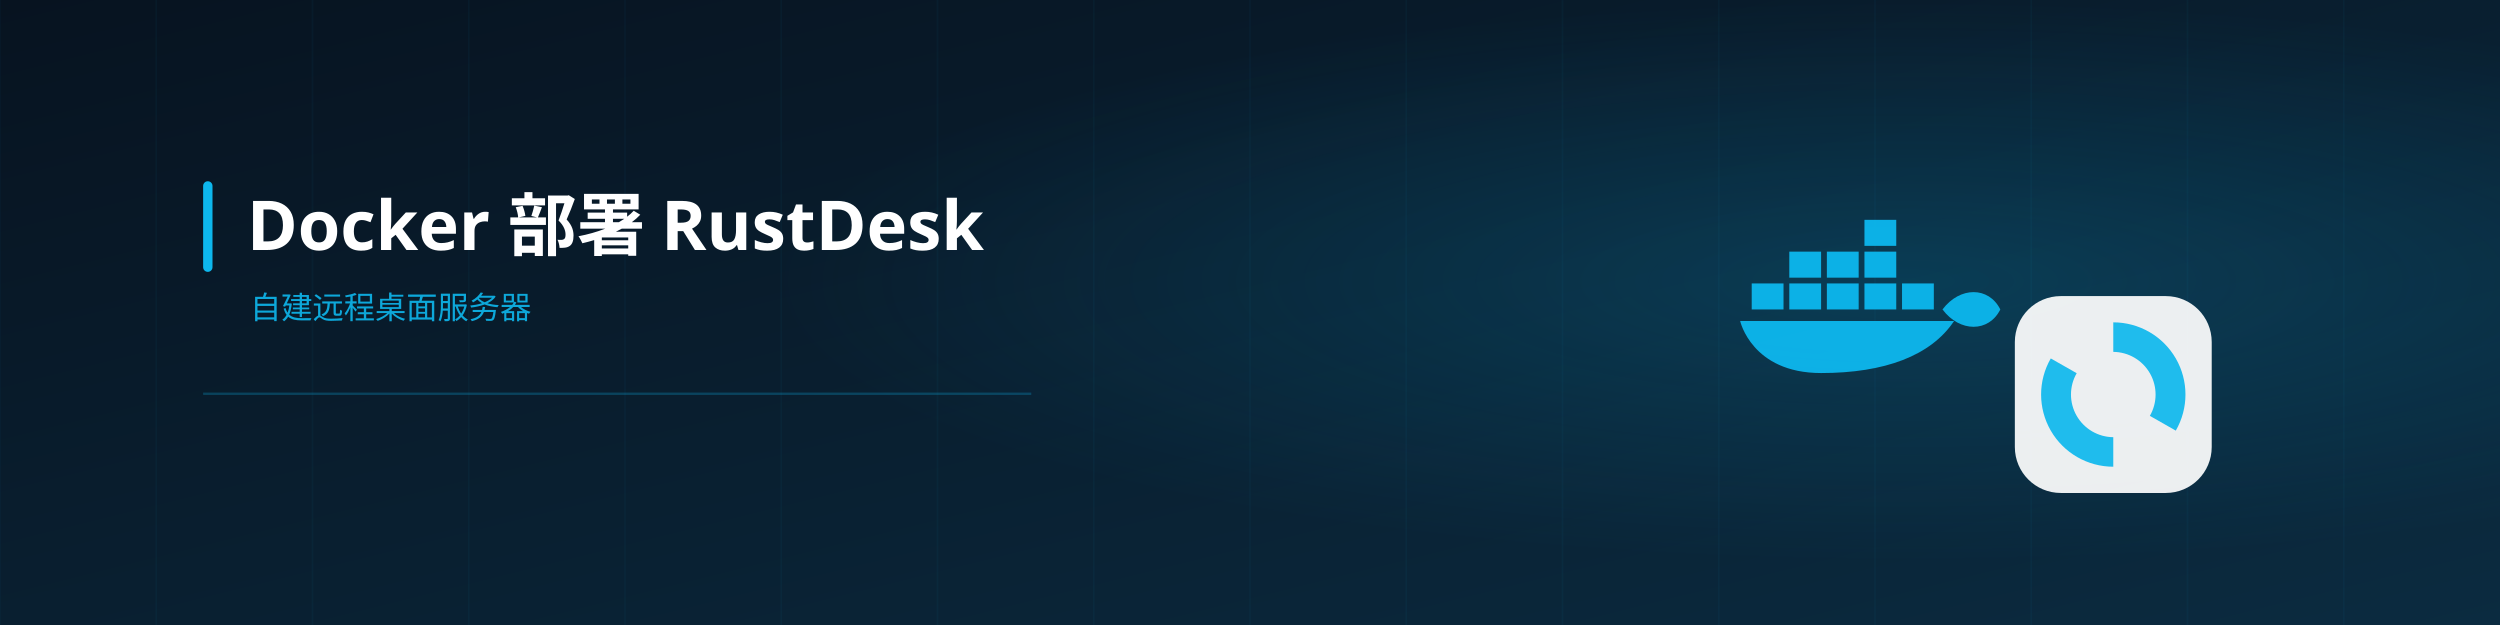
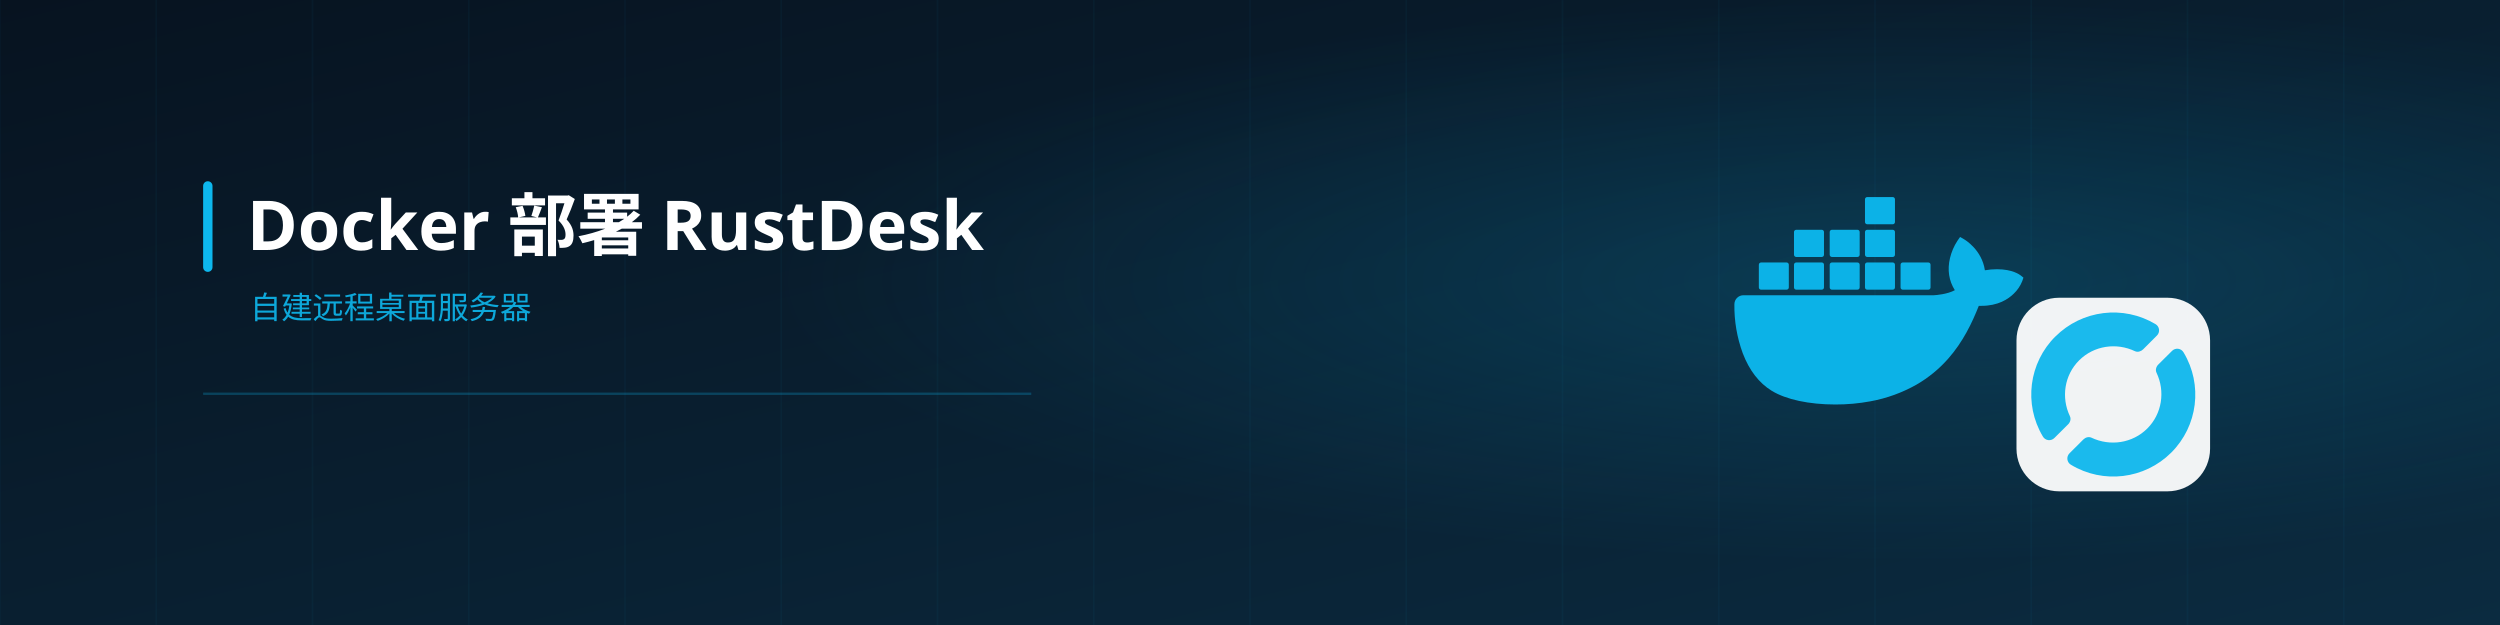
<svg xmlns="http://www.w3.org/2000/svg" width="1600" height="400" viewBox="0 0 1600 400" font-family="Microsoft YaHei, PingFang SC, sans-serif">
  <defs>
    <linearGradient id="bg" x1="0" y1="0" x2="1" y2="1">
      <stop offset="0%" stop-color="#071320" />
      <stop offset="100%" stop-color="#0b2b40" />
    </linearGradient>
    <radialGradient id="glow" cx="76%" cy="45%" r="45%">
      <stop offset="0%" stop-color="#0db7ed" stop-opacity="0.18" />
      <stop offset="100%" stop-color="#0db7ed" stop-opacity="0" />
    </radialGradient>
  </defs>
  <rect width="1600" height="400" fill="url(#bg)" />
  <rect width="1600" height="400" fill="url(#glow)" />
  <g stroke="#0db7ed" stroke-opacity="0.04" stroke-width="1">
    <line x1="0" y1="0" x2="0" y2="400" />
    <line x1="100" y1="0" x2="100" y2="400" />
    <line x1="200" y1="0" x2="200" y2="400" />
    <line x1="300" y1="0" x2="300" y2="400" />
    <line x1="400" y1="0" x2="400" y2="400" />
    <line x1="500" y1="0" x2="500" y2="400" />
    <line x1="600" y1="0" x2="600" y2="400" />
    <line x1="700" y1="0" x2="700" y2="400" />
    <line x1="800" y1="0" x2="800" y2="400" />
    <line x1="900" y1="0" x2="900" y2="400" />
    <line x1="1000" y1="0" x2="1000" y2="400" />
    <line x1="1100" y1="0" x2="1100" y2="400" />
    <line x1="1200" y1="0" x2="1200" y2="400" />
    <line x1="1300" y1="0" x2="1300" y2="400" />
    <line x1="1400" y1="0" x2="1400" y2="400" />
    <line x1="1500" y1="0" x2="1500" y2="400" />
  </g>
-   <g transform="translate(1110.00,124.05) scale(1.85)" opacity="0.95">
-     <g fill="#0db7ed">
-       <path d="M2 44 C2 44 6 62 30 62 C52 62 68 56 76 44 Z" />
-       <path d="M72 40 C78 32 88 32 92 40 C88 48 78 48 72 40 Z" />
-       <path d="M6 40 h11 v-9 h-11 z" />
-       <path d="M19 40 h11 v-9 h-11 z" />
-       <path d="M32 40 h11 v-9 h-11 z" />
-       <path d="M45 40 h11 v-9 h-11 z" />
-       <path d="M58 40 h11 v-9 h-11 z" />
-       <path d="M19 29 h11 v-9 h-11 z" />
-       <path d="M32 29 h11 v-9 h-11 z" />
-       <path d="M45 29 h11 v-9 h-11 z" />
-       <path d="M45 18 h11 v-9 h-11 z" />
-     </g>
+   <g transform="translate(1110.00,100.00) scale(7.7083)" opacity="0.96">
+     <path fill="#0db7ed" d="M13.983 11.078h2.119a.186.186 0 00.186-.185V9.006a.186.186 0 00-.186-.186h-2.119a.185.185 0 00-.185.185v1.888c0 .102.083.185.185.185m-2.954-5.43h2.118a.186.186 0 00.186-.186V3.574a.186.186 0 00-.186-.185h-2.118a.185.185 0 00-.185.185v1.888c0 .102.082.185.185.185m0 2.716h2.118a.187.187 0 00.186-.186V6.29a.186.186 0 00-.186-.185h-2.118a.185.185 0 00-.185.185v1.887c0 .102.082.185.185.186m-2.93 0h2.12a.186.186 0 00.184-.186V6.29a.185.185 0 00-.185-.185H8.1a.185.185 0 00-.185.185v1.887c0 .102.083.185.185.186m-2.964 0h2.119a.186.186 0 00.185-.186V6.29a.185.185 0 00-.185-.185H5.136a.186.186 0 00-.186.185v1.887c0 .102.084.185.186.186m5.893 2.715h2.118a.186.186 0 00.186-.185V9.006a.186.186 0 00-.186-.186h-2.118a.185.185 0 00-.185.185v1.888c0 .102.082.185.185.185m-2.93 0h2.12a.185.185 0 00.184-.185V9.006a.185.185 0 00-.184-.186h-2.12a.185.185 0 00-.184.185v1.888c0 .102.083.185.185.185m-2.964 0h2.119a.185.185 0 00.185-.185V9.006a.185.185 0 00-.184-.186h-2.12a.186.186 0 00-.186.186v1.887c0 .102.084.185.186.185m-2.92 0h2.12a.185.185 0 00.184-.185V9.006a.185.185 0 00-.184-.186h-2.12a.185.185 0 00-.184.185v1.888c0 .102.082.185.185.185M23.763 9.89c-.065-.051-.672-.51-1.954-.51-.338.001-.676.03-1.01.087-.248-1.7-1.653-2.53-1.716-2.566l-.344-.199-.226.327c-.284.438-.49.922-.612 1.43-.23.97-.09 1.882.403 2.661-.595.332-1.55.413-1.744.42H.751a.751.751 0 00-.75.748 11.376 11.376 0 00.692 4.062c.545 1.428 1.355 2.48 2.41 3.124 1.18.723 3.1 1.137 5.275 1.137.983.003 1.963-.086 2.93-.266a12.248 12.248 0 003.823-1.389c.98-.567 1.86-1.288 2.61-2.136 1.252-1.418 1.998-2.997 2.553-4.4h.221c1.372 0 2.215-.549 2.68-1.009.309-.293.55-.65.707-1.046l.098-.288Z" />
  </g>
-   <rect x="1289.5" y="189.5" width="126" height="126" rx="29.4" fill="#ffffff" fill-opacity="0.92" />
-   <g transform="translate(1300.00,200.00) scale(1.05)" opacity="0.92">
-     <g fill="#0db7ed">
-       <path d="M50 6 A44 44 0 0 1 88.1 72 L72.3 63 A26 26 0 0 0 50 24 Z" />
-       <path d="M50 94 A44 44 0 0 1 11.9 28 L27.7 37 A26 26 0 0 0 50 76 Z" />
-     </g>
+   <rect x="1290.55" y="190.55" width="123.90" height="123.90" rx="27.30" fill="#ffffff" fill-opacity="0.94" />
+   <g transform="translate(1300.00,200.00) scale(4.375)" opacity="0.94">
+     <path fill="#0db7ed" d="m20.608 5.601-1.971 1.959c-.347.311-.515.811-.32 1.234 1.313 2.747.814 6.022-1.34 8.175-2.155 2.152-5.434 2.649-8.184 1.337-.405-.182-.881-.028-1.193.288l-2.003 2a1.065 1.065 0 0 0 .192 1.671 12.005 12.005 0 0 0 14.686-1.765A11.973 11.973 0 0 0 22.281 5.836a1.065 1.065 0 0 0-1.673-.234zM3.561 3.474A11.972 11.972 0 0 0 1.697 18.137a1.065 1.065 0 0 0 1.673.234L5.33 16.424c.355-.31.528-.816.331-1.244-1.314-2.747-.816-6.022 1.339-8.175C9.155 4.852 12.435 4.354 15.185 5.666c.401.179.87.03 1.182-.277l2.014-2.012a1.063 1.063 0 0 0-.192-1.671A12.008 12.008 0 0 0 3.519 3.527z" />
  </g>
  <rect x="130" y="116" width="6" height="58" fill="#0db7ed" rx="3" />
  <text x="158" y="160" font-size="44" font-weight="bold" fill="#ffffff">Docker 部署 RustDesk</text>
  <text x="160" y="204" font-size="20" fill="#0db7ed" opacity="0.9">自建远程桌面服务器</text>
  <line x1="130" y1="252" x2="660" y2="252" stroke="#0db7ed" stroke-opacity="0.25" stroke-width="1.5" />
</svg>
